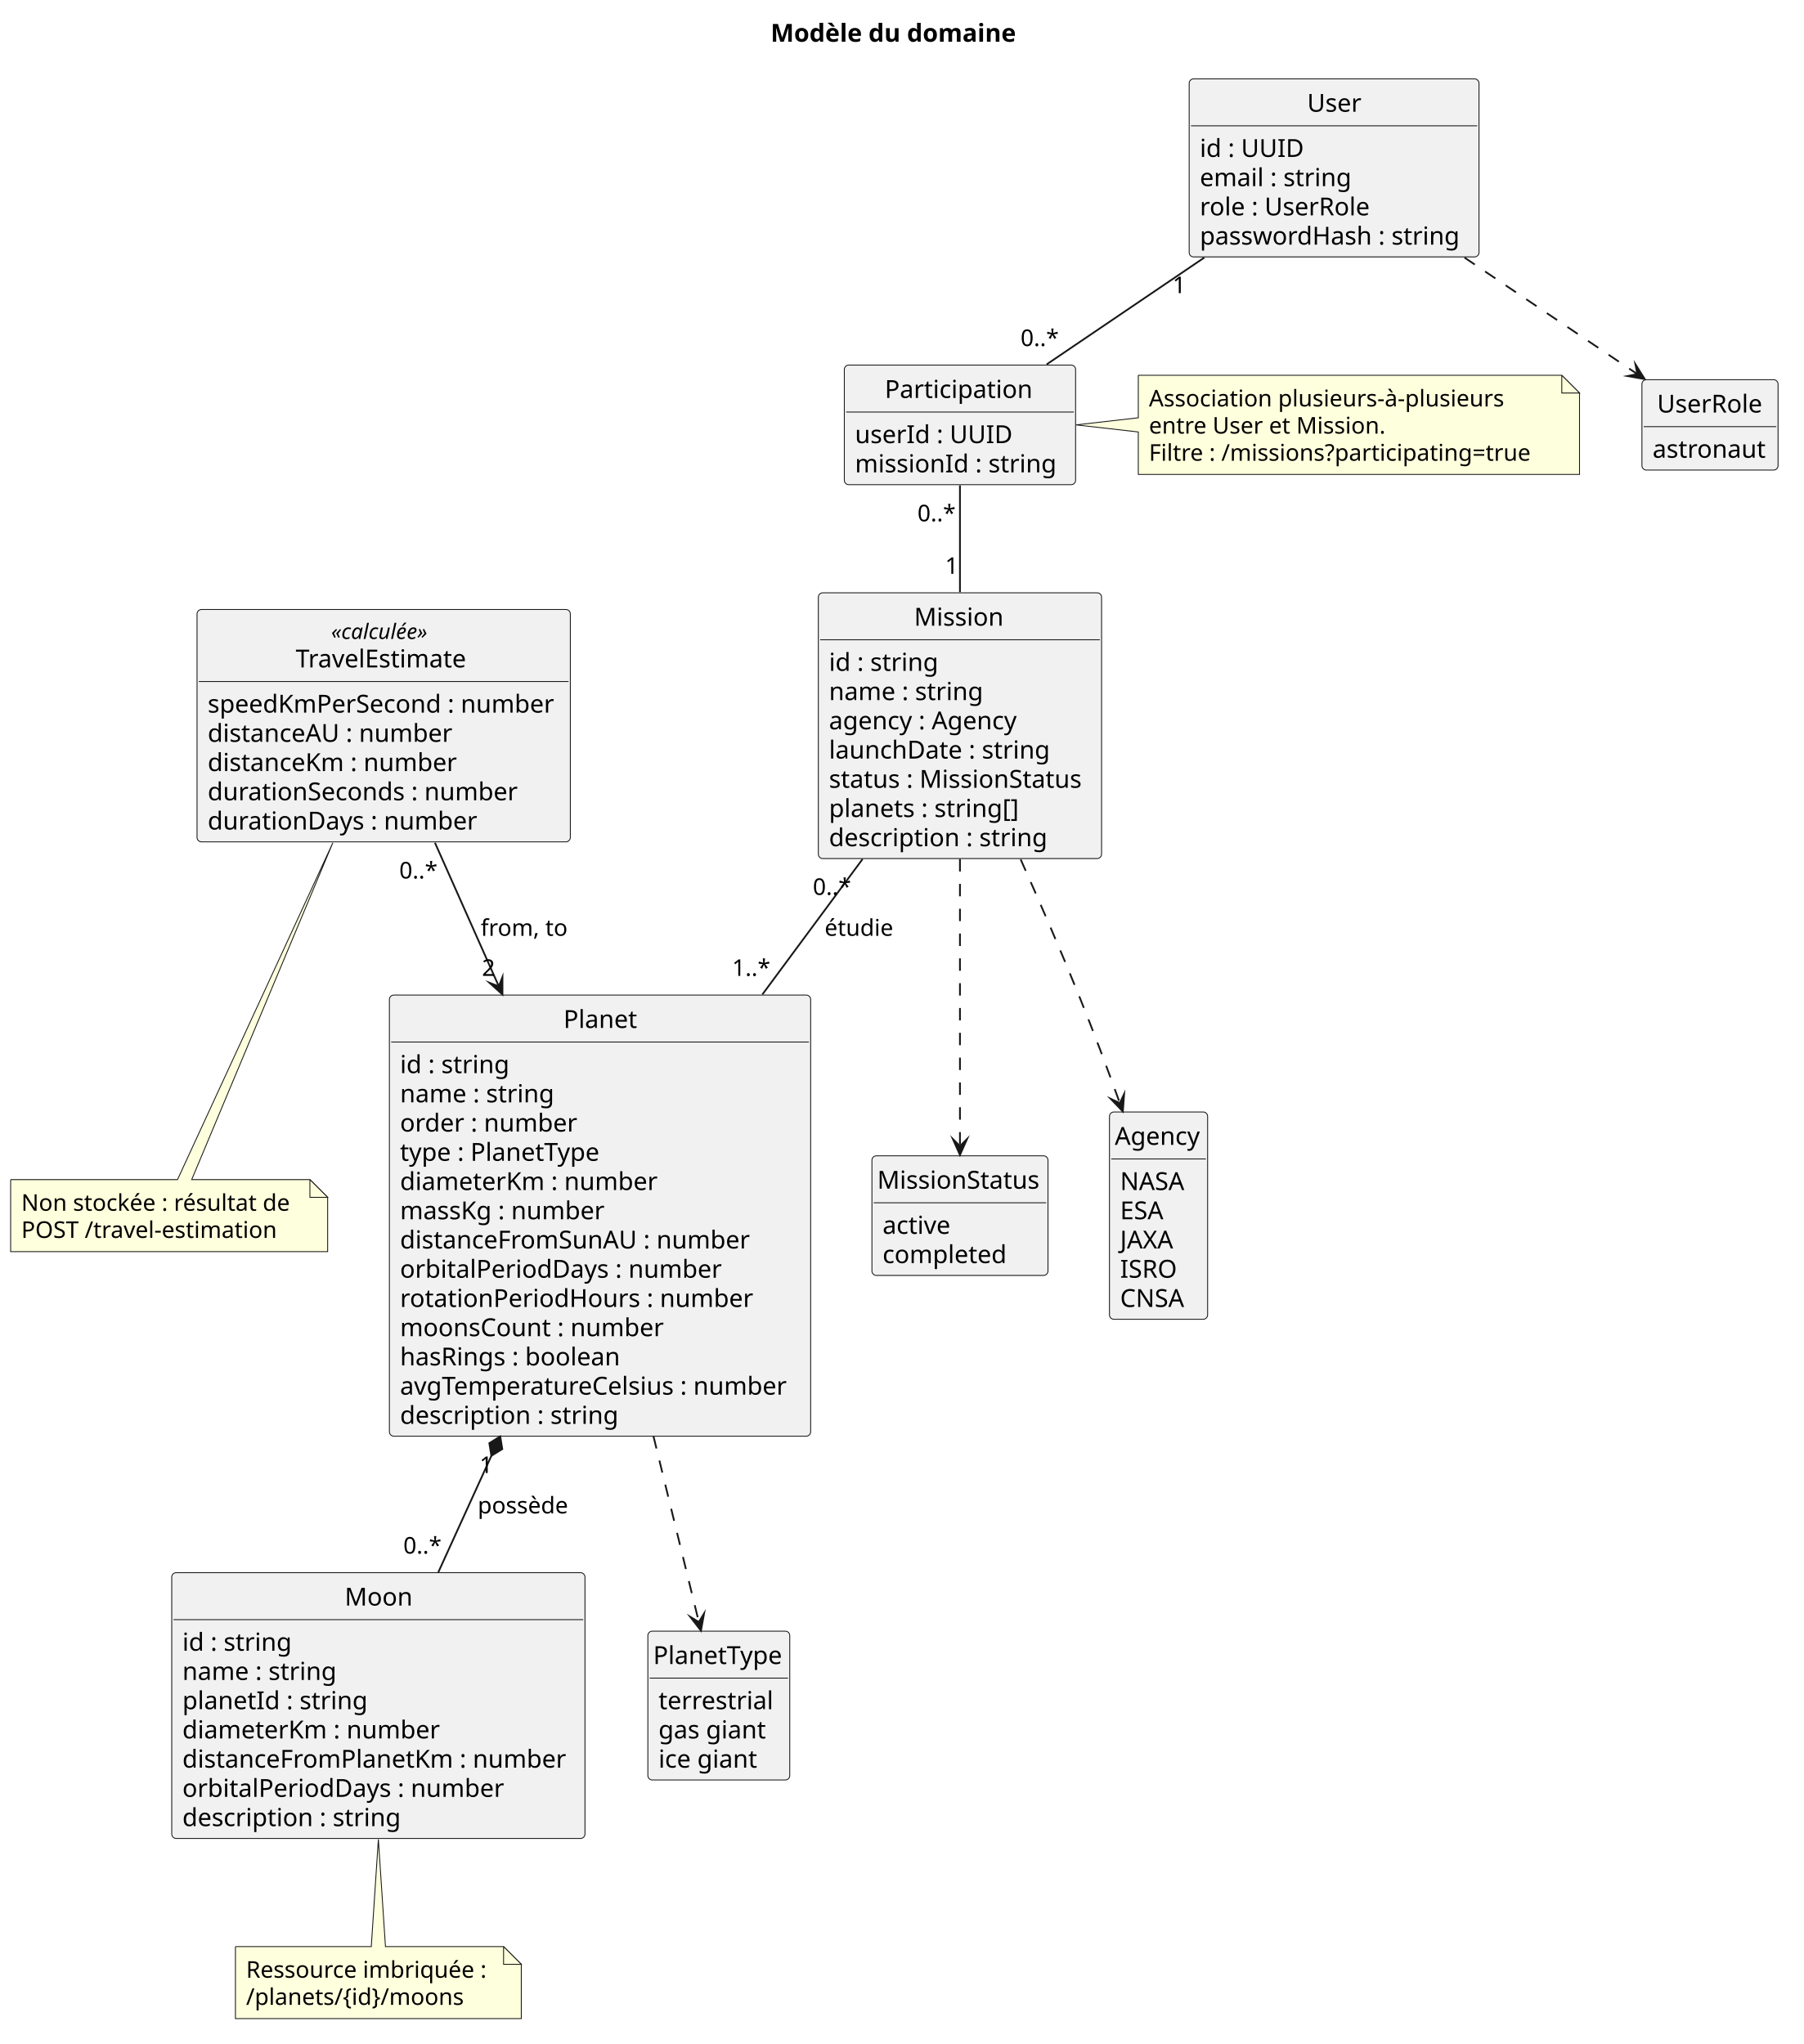
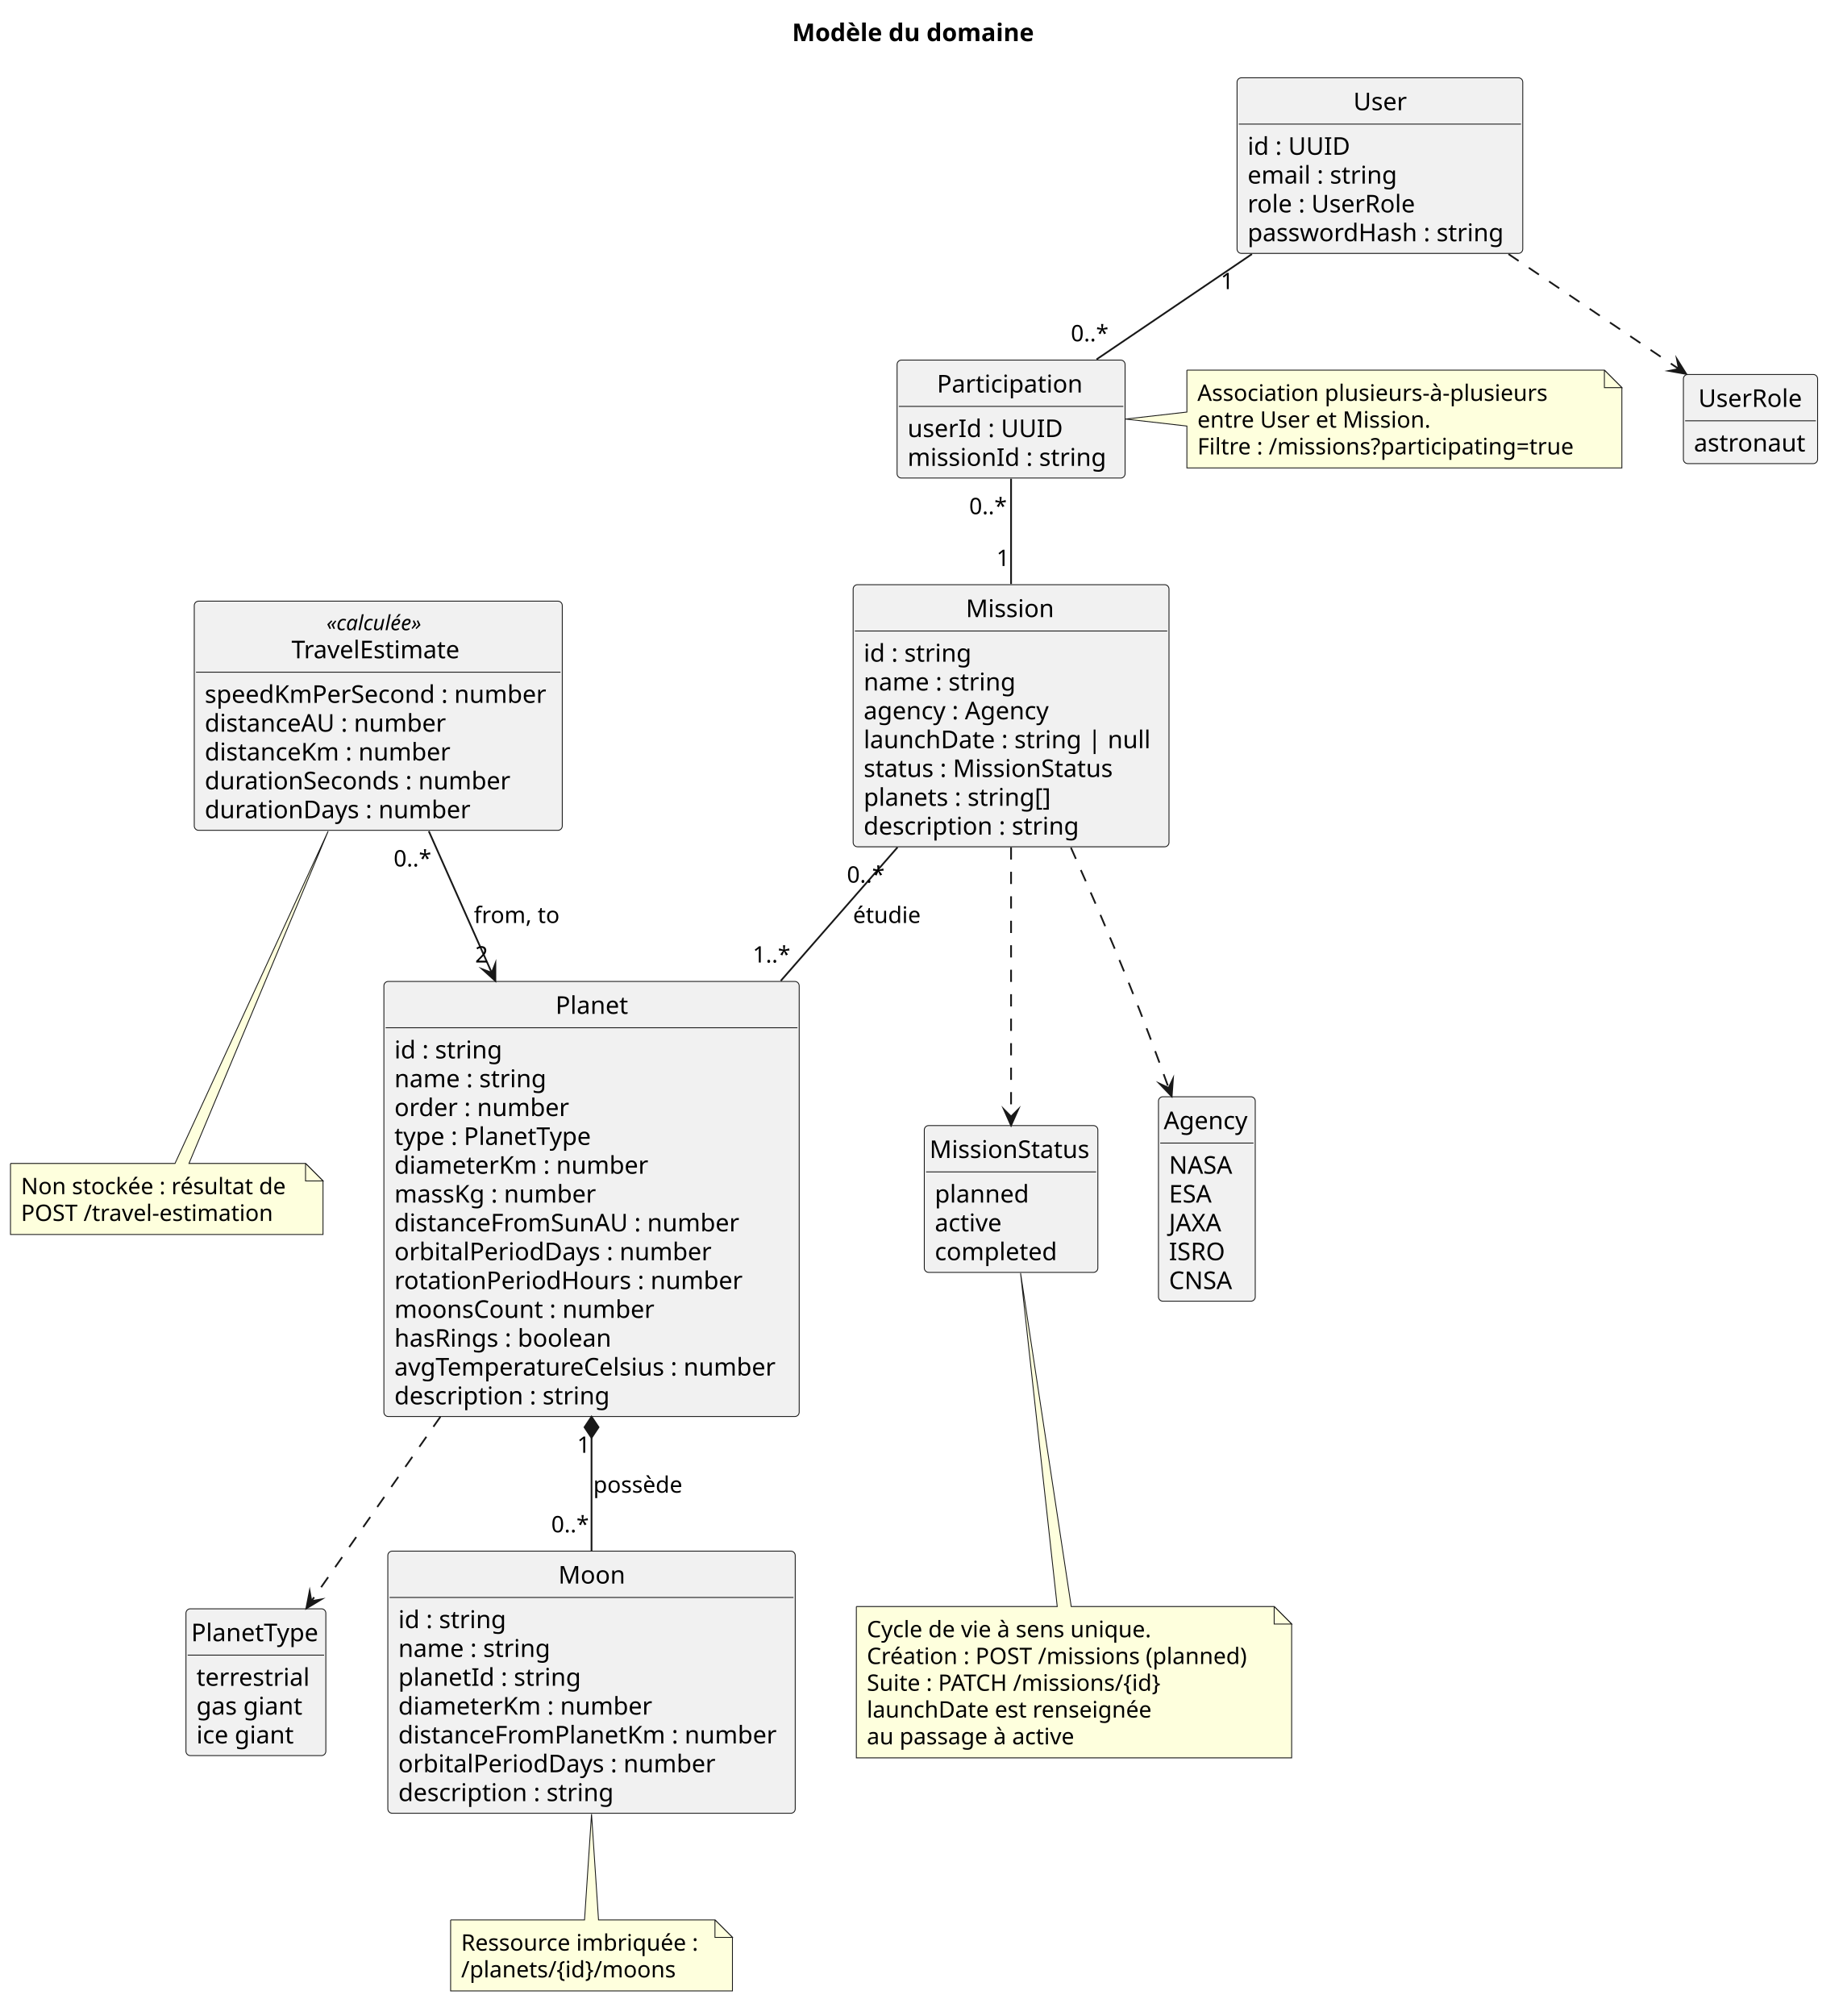
- <svg xmlns="http://www.w3.org/2000/svg" version="1.1" data-diagram-type="CLASS" style="width:1017px;height:1153px;background:#FFFFFF;" width="1017px" height="1153px" viewBox="0 0 1017 1153" zoomAndPan="magnify" preserveAspectRatio="none" contentStyleType="text/css">
+ <svg xmlns="http://www.w3.org/2000/svg" version="1.1" data-diagram-type="CLASS" style="width:1054px;height:1153px;background:#FFFFFF;" width="1054px" height="1153px" viewBox="0 0 1054 1153" zoomAndPan="magnify" preserveAspectRatio="none" contentStyleType="text/css">
  <defs />
  <g font-family="sans-serif" lengthAdjust="spacing">
    <g class="title" data-source-line="1">
-       <text x="434.609" y="23.535" fill="#000" font-size="14" textLength="141.559" font-weight="700">Modèle du domaine</text>
+       <text x="453.109" y="23.535" fill="#000" font-size="14" textLength="141.559" font-weight="700">Modèle du domaine</text>
    </g>
    <g class="entity" data-qualified-name="Planet" id="ent0001" data-source-line="7">
      <rect x="219.61" y="561.308" width="237.572" height="248.836" fill="#F1F1F1" style="stroke:#181818;stroke-width:0.5;" rx="2.5" ry="2.5" />
      <text x="317.776" y="579.843" fill="#000" font-size="14" textLength="41.241">Planet</text>
      <line x1="220.61" y1="587.797" x2="456.182" y2="587.797" style="stroke:#181818;stroke-width:0.5;" />
      <text x="225.61" y="605.332" fill="#000" font-size="14" textLength="65.714">id : string</text>
      <text x="225.61" y="621.82" fill="#000" font-size="14" textLength="90.146">name : string</text>
      <text x="225.61" y="638.308" fill="#000" font-size="14" textLength="102.744">order : number</text>
      <text x="225.61" y="654.797" fill="#000" font-size="14" textLength="116.471">type : PlanetType</text>
      <text x="225.61" y="671.285" fill="#000" font-size="14" textLength="148.511">diameterKm : number</text>
      <text x="225.61" y="687.773" fill="#000" font-size="14" textLength="119.021">massKg : number</text>
      <text x="225.61" y="704.261" fill="#000" font-size="14" textLength="201.879">distanceFromSunAU : number</text>
      <text x="225.61" y="720.75" fill="#000" font-size="14" textLength="185.671">orbitalPeriodDays : number</text>
      <text x="225.61" y="737.238" fill="#000" font-size="14" textLength="203.109">rotationPeriodHours : number</text>
      <text x="225.61" y="753.726" fill="#000" font-size="14" textLength="153.07">moonsCount : number</text>
      <text x="225.61" y="770.215" fill="#000" font-size="14" textLength="128.577">hasRings : boolean</text>
      <text x="225.61" y="786.703" fill="#000" font-size="14" textLength="225.572">avgTemperatureCelsius : number</text>
      <text x="225.61" y="803.191" fill="#000" font-size="14" textLength="128.933">description : string</text>
    </g>
    <g class="entity" data-qualified-name="Moon" id="ent0002" data-source-line="23">
-       <rect x="96.86" y="887.138" width="233.054" height="149.906" fill="#F1F1F1" style="stroke:#181818;stroke-width:0.5;" rx="2.5" ry="2.5" />
-       <text x="194.414" y="905.673" fill="#000" font-size="14" textLength="37.946">Moon</text>
-       <line x1="97.86" y1="913.627" x2="328.914" y2="913.627" style="stroke:#181818;stroke-width:0.5;" />
-       <text x="102.86" y="931.162" fill="#000" font-size="14" textLength="65.714">id : string</text>
-       <text x="102.86" y="947.65" fill="#000" font-size="14" textLength="90.146">name : string</text>
-       <text x="102.86" y="964.138" fill="#000" font-size="14" textLength="108.015">planetId : string</text>
-       <text x="102.86" y="980.627" fill="#000" font-size="14" textLength="148.511">diameterKm : number</text>
-       <text x="102.86" y="997.115" fill="#000" font-size="14" textLength="221.054">distanceFromPlanetKm : number</text>
-       <text x="102.86" y="1013.603" fill="#000" font-size="14" textLength="185.671">orbitalPeriodDays : number</text>
-       <text x="102.86" y="1030.091" fill="#000" font-size="14" textLength="128.933">description : string</text>
+       <rect x="221.86" y="887.138" width="233.054" height="149.906" fill="#F1F1F1" style="stroke:#181818;stroke-width:0.5;" rx="2.5" ry="2.5" />
+       <text x="319.414" y="905.673" fill="#000" font-size="14" textLength="37.946">Moon</text>
+       <line x1="222.86" y1="913.627" x2="453.914" y2="913.627" style="stroke:#181818;stroke-width:0.5;" />
+       <text x="227.86" y="931.162" fill="#000" font-size="14" textLength="65.714">id : string</text>
+       <text x="227.86" y="947.65" fill="#000" font-size="14" textLength="90.146">name : string</text>
+       <text x="227.86" y="964.138" fill="#000" font-size="14" textLength="108.015">planetId : string</text>
+       <text x="227.86" y="980.627" fill="#000" font-size="14" textLength="148.511">diameterKm : number</text>
+       <text x="227.86" y="997.115" fill="#000" font-size="14" textLength="221.054">distanceFromPlanetKm : number</text>
+       <text x="227.86" y="1013.603" fill="#000" font-size="14" textLength="185.671">orbitalPeriodDays : number</text>
+       <text x="227.86" y="1030.091" fill="#000" font-size="14" textLength="128.933">description : string</text>
    </g>
    <g class="entity" data-qualified-name="Mission" id="ent0003" data-source-line="33">
-       <rect x="461.52" y="334.398" width="159.738" height="149.906" fill="#F1F1F1" style="stroke:#181818;stroke-width:0.5;" rx="2.5" ry="2.5" />
-       <text x="515.532" y="352.933" fill="#000" font-size="14" textLength="51.714">Mission</text>
-       <line x1="462.52" y1="360.887" x2="620.258" y2="360.887" style="stroke:#181818;stroke-width:0.5;" />
-       <text x="467.52" y="378.422" fill="#000" font-size="14" textLength="65.714">id : string</text>
-       <text x="467.52" y="394.91" fill="#000" font-size="14" textLength="90.146">name : string</text>
-       <text x="467.52" y="411.398" fill="#000" font-size="14" textLength="110.086">agency : Agency</text>
-       <text x="467.52" y="427.887" fill="#000" font-size="14" textLength="129.124">launchDate : string</text>
-       <text x="467.52" y="444.375" fill="#000" font-size="14" textLength="147.738">status : MissionStatus</text>
-       <text x="467.52" y="460.863" fill="#000" font-size="14" textLength="111.412">planets : string[]</text>
-       <text x="467.52" y="477.351" fill="#000" font-size="14" textLength="128.933">description : string</text>
+       <rect x="488.05" y="334.398" width="180.684" height="149.906" fill="#F1F1F1" style="stroke:#181818;stroke-width:0.5;" rx="2.5" ry="2.5" />
+       <text x="552.535" y="352.933" fill="#000" font-size="14" textLength="51.714">Mission</text>
+       <line x1="489.05" y1="360.887" x2="667.734" y2="360.887" style="stroke:#181818;stroke-width:0.5;" />
+       <text x="494.05" y="378.422" fill="#000" font-size="14" textLength="65.714">id : string</text>
+       <text x="494.05" y="394.91" fill="#000" font-size="14" textLength="90.146">name : string</text>
+       <text x="494.05" y="411.398" fill="#000" font-size="14" textLength="110.086">agency : Agency</text>
+       <text x="494.05" y="427.887" fill="#000" font-size="14" textLength="168.684">launchDate : string | null</text>
+       <text x="494.05" y="444.375" fill="#000" font-size="14" textLength="147.738">status : MissionStatus</text>
+       <text x="494.05" y="460.863" fill="#000" font-size="14" textLength="111.412">planets : string[]</text>
+       <text x="494.05" y="477.351" fill="#000" font-size="14" textLength="128.933">description : string</text>
    </g>
    <g class="entity" data-qualified-name="User" id="ent0004" data-source-line="43">
-       <rect x="670.67" y="44.488" width="163.443" height="100.441" fill="#F1F1F1" style="stroke:#181818;stroke-width:0.5;" rx="2.5" ry="2.5" />
-       <text x="737.209" y="63.023" fill="#000" font-size="14" textLength="30.365">User</text>
-       <line x1="671.67" y1="70.977" x2="833.113" y2="70.977" style="stroke:#181818;stroke-width:0.5;" />
-       <text x="676.67" y="88.512" fill="#000" font-size="14" textLength="60.067">id : UUID</text>
-       <text x="676.67" y="105" fill="#000" font-size="14" textLength="89.551">email : string</text>
-       <text x="676.67" y="121.488" fill="#000" font-size="14" textLength="99.128">role : UserRole</text>
-       <text x="676.67" y="137.977" fill="#000" font-size="14" textLength="151.443">passwordHash : string</text>
+       <rect x="707.67" y="44.488" width="163.443" height="100.441" fill="#F1F1F1" style="stroke:#181818;stroke-width:0.5;" rx="2.5" ry="2.5" />
+       <text x="774.209" y="63.023" fill="#000" font-size="14" textLength="30.365">User</text>
+       <line x1="708.67" y1="70.977" x2="870.113" y2="70.977" style="stroke:#181818;stroke-width:0.5;" />
+       <text x="713.67" y="88.512" fill="#000" font-size="14" textLength="60.067">id : UUID</text>
+       <text x="713.67" y="105" fill="#000" font-size="14" textLength="89.551">email : string</text>
+       <text x="713.67" y="121.488" fill="#000" font-size="14" textLength="99.128">role : UserRole</text>
+       <text x="713.67" y="137.977" fill="#000" font-size="14" textLength="151.443">passwordHash : string</text>
    </g>
    <g class="entity" data-qualified-name="Participation" id="ent0005" data-source-line="50">
-       <rect x="476.18" y="205.938" width="130.426" height="67.465" fill="#F1F1F1" style="stroke:#181818;stroke-width:0.5;" rx="2.5" ry="2.5" />
-       <text x="498.986" y="224.473" fill="#000" font-size="14" textLength="84.813">Participation</text>
-       <line x1="477.18" y1="232.427" x2="605.606" y2="232.427" style="stroke:#181818;stroke-width:0.5;" />
-       <text x="482.18" y="249.962" fill="#000" font-size="14" textLength="89.407">userId : UUID</text>
-       <text x="482.18" y="266.45" fill="#000" font-size="14" textLength="118.426">missionId : string</text>
+       <rect x="513.18" y="205.938" width="130.426" height="67.465" fill="#F1F1F1" style="stroke:#181818;stroke-width:0.5;" rx="2.5" ry="2.5" />
+       <text x="535.986" y="224.473" fill="#000" font-size="14" textLength="84.813">Participation</text>
+       <line x1="514.18" y1="232.427" x2="642.606" y2="232.427" style="stroke:#181818;stroke-width:0.5;" />
+       <text x="519.18" y="249.962" fill="#000" font-size="14" textLength="89.407">userId : UUID</text>
+       <text x="519.18" y="266.45" fill="#000" font-size="14" textLength="118.426">missionId : string</text>
    </g>
    <g class="entity" data-qualified-name="TravelEstimate" id="ent0006" data-source-line="55">
      <rect x="111.13" y="343.818" width="210.522" height="131.063" fill="#F1F1F1" style="stroke:#181818;stroke-width:0.5;" rx="2.5" ry="2.5" />
      <text x="186.766" y="360.42" fill="#000" font-size="12" textLength="59.25" font-style="italic">«calculée»</text>
      <text x="166.766" y="376.486" fill="#000" font-size="14" textLength="99.251">TravelEstimate</text>
      <line x1="112.13" y1="384.439" x2="320.652" y2="384.439" style="stroke:#181818;stroke-width:0.5;" />
      <text x="117.13" y="401.975" fill="#000" font-size="14" textLength="198.522">speedKmPerSecond : number</text>
      <text x="117.13" y="418.463" fill="#000" font-size="14" textLength="142.058">distanceAU : number</text>
      <text x="117.13" y="434.951" fill="#000" font-size="14" textLength="144.908">distanceKm : number</text>
      <text x="117.13" y="451.439" fill="#000" font-size="14" textLength="179.354">durationSeconds : number</text>
      <text x="117.13" y="467.928" fill="#000" font-size="14" textLength="156.276">durationDays : number</text>
    </g>
    <g class="entity" data-qualified-name="PlanetType" id="ent0007" data-source-line="63">
-       <rect x="365.38" y="920.118" width="80.02" height="83.953" fill="#F1F1F1" style="stroke:#181818;stroke-width:0.5;" rx="2.5" ry="2.5" />
-       <text x="368.38" y="938.653" fill="#000" font-size="14" textLength="74.02">PlanetType</text>
-       <line x1="366.38" y1="946.607" x2="444.4" y2="946.607" style="stroke:#181818;stroke-width:0.5;" />
-       <text x="371.38" y="964.142" fill="#000" font-size="14" textLength="66.22">terrestrial</text>
-       <text x="371.38" y="980.63" fill="#000" font-size="14" textLength="62.46">gas giant</text>
-       <text x="371.38" y="997.118" fill="#000" font-size="14" textLength="57.88">ice giant</text>
+       <rect x="106.38" y="920.118" width="80.02" height="83.953" fill="#F1F1F1" style="stroke:#181818;stroke-width:0.5;" rx="2.5" ry="2.5" />
+       <text x="109.38" y="938.653" fill="#000" font-size="14" textLength="74.02">PlanetType</text>
+       <line x1="107.38" y1="946.607" x2="185.4" y2="946.607" style="stroke:#181818;stroke-width:0.5;" />
+       <text x="112.38" y="964.142" fill="#000" font-size="14" textLength="66.22">terrestrial</text>
+       <text x="112.38" y="980.63" fill="#000" font-size="14" textLength="62.46">gas giant</text>
+       <text x="112.38" y="997.118" fill="#000" font-size="14" textLength="57.88">ice giant</text>
    </g>
    <g class="entity" data-qualified-name="Agency" id="ent0008" data-source-line="69">
-       <rect x="625.71" y="627.258" width="55.362" height="116.93" fill="#F1F1F1" style="stroke:#181818;stroke-width:0.5;" rx="2.5" ry="2.5" />
-       <text x="628.71" y="645.793" fill="#000" font-size="14" textLength="49.362">Agency</text>
-       <line x1="626.71" y1="653.747" x2="680.072" y2="653.747" style="stroke:#181818;stroke-width:0.5;" />
-       <text x="631.71" y="671.282" fill="#000" font-size="14" textLength="37.201">NASA</text>
-       <text x="631.71" y="687.77" fill="#000" font-size="14" textLength="24.787">ESA</text>
-       <text x="631.71" y="704.258" fill="#000" font-size="14" textLength="32.437">JAXA</text>
-       <text x="631.71" y="720.747" fill="#000" font-size="14" textLength="31.302">ISRO</text>
-       <text x="631.71" y="737.235" fill="#000" font-size="14" textLength="37.229">CNSA</text>
+       <rect x="662.71" y="627.258" width="55.362" height="116.93" fill="#F1F1F1" style="stroke:#181818;stroke-width:0.5;" rx="2.5" ry="2.5" />
+       <text x="665.71" y="645.793" fill="#000" font-size="14" textLength="49.362">Agency</text>
+       <line x1="663.71" y1="653.747" x2="717.072" y2="653.747" style="stroke:#181818;stroke-width:0.5;" />
+       <text x="668.71" y="671.282" fill="#000" font-size="14" textLength="37.201">NASA</text>
+       <text x="668.71" y="687.77" fill="#000" font-size="14" textLength="24.787">ESA</text>
+       <text x="668.71" y="704.258" fill="#000" font-size="14" textLength="32.437">JAXA</text>
+       <text x="668.71" y="720.747" fill="#000" font-size="14" textLength="31.302">ISRO</text>
+       <text x="668.71" y="737.235" fill="#000" font-size="14" textLength="37.229">CNSA</text>
    </g>
    <g class="entity" data-qualified-name="MissionStatus" id="ent0009" data-source-line="77">
-       <rect x="491.75" y="651.988" width="99.283" height="67.465" fill="#F1F1F1" style="stroke:#181818;stroke-width:0.5;" rx="2.5" ry="2.5" />
-       <text x="494.75" y="670.523" fill="#000" font-size="14" textLength="93.283">MissionStatus</text>
-       <line x1="492.75" y1="678.477" x2="590.033" y2="678.477" style="stroke:#181818;stroke-width:0.5;" />
-       <text x="497.75" y="696.012" fill="#000" font-size="14" textLength="39.231">active</text>
-       <text x="497.75" y="712.5" fill="#000" font-size="14" textLength="71.347">completed</text>
+       <rect x="528.75" y="643.748" width="99.283" height="83.953" fill="#F1F1F1" style="stroke:#181818;stroke-width:0.5;" rx="2.5" ry="2.5" />
+       <text x="531.75" y="662.283" fill="#000" font-size="14" textLength="93.283">MissionStatus</text>
+       <line x1="529.75" y1="670.237" x2="627.033" y2="670.237" style="stroke:#181818;stroke-width:0.5;" />
+       <text x="534.75" y="687.772" fill="#000" font-size="14" textLength="54.578">planned</text>
+       <text x="534.75" y="704.26" fill="#000" font-size="14" textLength="39.231">active</text>
+       <text x="534.75" y="720.748" fill="#000" font-size="14" textLength="71.347">completed</text>
    </g>
-     <g class="entity" data-qualified-name="UserRole" id="ent0010" data-source-line="82">
-       <rect x="926" y="214.178" width="76.777" height="50.977" fill="#F1F1F1" style="stroke:#181818;stroke-width:0.5;" rx="2.5" ry="2.5" />
-       <text x="934.557" y="232.713" fill="#000" font-size="14" textLength="59.664">UserRole</text>
-       <line x1="927" y1="240.667" x2="1001.777" y2="240.667" style="stroke:#181818;stroke-width:0.5;" />
-       <text x="932" y="258.202" fill="#000" font-size="14" textLength="64.777">astronaut</text>
+     <g class="entity" data-qualified-name="UserRole" id="ent0010" data-source-line="83">
+       <rect x="963" y="214.178" width="76.777" height="50.977" fill="#F1F1F1" style="stroke:#181818;stroke-width:0.5;" rx="2.5" ry="2.5" />
+       <text x="971.557" y="232.713" fill="#000" font-size="14" textLength="59.664">UserRole</text>
+       <line x1="964" y1="240.667" x2="1038.777" y2="240.667" style="stroke:#181818;stroke-width:0.5;" />
+       <text x="969" y="258.202" fill="#000" font-size="14" textLength="64.777">astronaut</text>
    </g>
-     <g class="entity" data-qualified-name="GMN20" id="ent0021" data-source-line="98">
-       <path d="M132.78,1098.048 L132.78,1138.669 A0,0 0 0 0 132.78,1138.669 L294,1138.669 A0,0 0 0 0 294,1138.669 L294,1108.048 L284,1098.048 L217.39,1098.048 L213.39,1037.518 L209.39,1098.048 L132.78,1098.048 A0,0 0 0 0 132.78,1098.048" style="stroke:#181818;stroke-width:0.5;" fill="#FEFFDD" />
-       <path d="M284,1098.048 L284,1108.048 L294,1108.048 L284,1098.048" style="stroke:#181818;stroke-width:0.5;" fill="#FEFFDD" />
-       <text x="138.78" y="1115.617" fill="#000" font-size="13" textLength="140.22">Ressource imbriquée :</text>
-       <text x="138.78" y="1130.927" fill="#000" font-size="13" textLength="129.568">/planets/{id}/moons</text>
+     <g class="entity" data-qualified-name="GMN20" id="ent0021" data-source-line="99">
+       <path d="M257.78,1098.048 L257.78,1138.669 A0,0 0 0 0 257.78,1138.669 L419,1138.669 A0,0 0 0 0 419,1138.669 L419,1108.048 L409,1098.048 L342.39,1098.048 L338.39,1037.518 L334.39,1098.048 L257.78,1098.048 A0,0 0 0 0 257.78,1098.048" style="stroke:#181818;stroke-width:0.5;" fill="#FEFFDD" />
+       <path d="M409,1098.048 L409,1108.048 L419,1108.048 L409,1098.048" style="stroke:#181818;stroke-width:0.5;" fill="#FEFFDD" />
+       <text x="263.78" y="1115.617" fill="#000" font-size="13" textLength="140.22">Ressource imbriquée :</text>
+       <text x="263.78" y="1130.927" fill="#000" font-size="13" textLength="129.568">/planets/{id}/moons</text>
    </g>
-     <g class="entity" data-qualified-name="GMN23" id="ent0024" data-source-line="103">
-       <path d="M641.97,211.698 L641.97,235.668 L606.87,239.668 L641.97,243.668 L641.97,267.63 A0,0 0 0 0 641.97,267.63 L890.806,267.63 A0,0 0 0 0 890.806,267.63 L890.806,221.698 L880.806,211.698 L641.97,211.698 A0,0 0 0 0 641.97,211.698" style="stroke:#181818;stroke-width:0.5;" fill="#FEFFDD" />
-       <path d="M880.806,211.698 L880.806,221.698 L890.806,221.698 L880.806,211.698" style="stroke:#181818;stroke-width:0.5;" fill="#FEFFDD" />
-       <text x="647.97" y="229.267" fill="#000" font-size="13" textLength="214.113">Association plusieurs-à-plusieurs</text>
-       <text x="647.97" y="244.577" fill="#000" font-size="13" textLength="137.509">entre User et Mission.</text>
-       <text x="647.97" y="259.888" fill="#000" font-size="13" textLength="227.836">Filtre : /missions?participating=true</text>
+     <g class="entity" data-qualified-name="GMN23" id="ent0024" data-source-line="104">
+       <path d="M678.97,211.698 L678.97,235.668 L643.87,239.668 L678.97,243.668 L678.97,267.63 A0,0 0 0 0 678.97,267.63 L927.806,267.63 A0,0 0 0 0 927.806,267.63 L927.806,221.698 L917.806,211.698 L678.97,211.698 A0,0 0 0 0 678.97,211.698" style="stroke:#181818;stroke-width:0.5;" fill="#FEFFDD" />
+       <path d="M917.806,211.698 L917.806,221.698 L927.806,221.698 L917.806,211.698" style="stroke:#181818;stroke-width:0.5;" fill="#FEFFDD" />
+       <text x="684.97" y="229.267" fill="#000" font-size="13" textLength="214.113">Association plusieurs-à-plusieurs</text>
+       <text x="684.97" y="244.577" fill="#000" font-size="13" textLength="137.509">entre User et Mission.</text>
+       <text x="684.97" y="259.888" fill="#000" font-size="13" textLength="227.836">Filtre : /missions?participating=true</text>
    </g>
-     <g class="entity" data-qualified-name="GMN26" id="ent0027" data-source-line="109">
+     <g class="entity" data-qualified-name="GMN26" id="ent0027" data-source-line="110">
+       <path d="M489.88,918.818 L489.88,1005.371 A0,0 0 0 0 489.88,1005.371 L738.901,1005.371 A0,0 0 0 0 738.901,1005.371 L738.901,928.818 L728.901,918.818 L612.8,918.818 L583.82,728.098 L604.8,918.818 L489.88,918.818 A0,0 0 0 0 489.88,918.818" style="stroke:#181818;stroke-width:0.5;" fill="#FEFFDD" />
+       <path d="M728.901,918.818 L728.901,928.818 L738.901,928.818 L728.901,918.818" style="stroke:#181818;stroke-width:0.5;" fill="#FEFFDD" />
+       <text x="495.88" y="936.387" fill="#000" font-size="13" textLength="170.409">Cycle de vie à sens unique.</text>
+       <text x="495.88" y="951.697" fill="#000" font-size="13" textLength="228.021">Création : POST /missions (planned)</text>
+       <text x="495.88" y="967.008" fill="#000" font-size="13" textLength="179.924">Suite : PATCH /missions/{id}</text>
+       <text x="495.88" y="982.318" fill="#000" font-size="13" textLength="166.696">launchDate est renseignée</text>
+       <text x="495.88" y="997.629" fill="#000" font-size="13" textLength="122.338">au passage à active</text>
+     </g>
+     <g class="entity" data-qualified-name="GMN29" id="ent0030" data-source-line="118">
      <path d="M6,665.408 L6,706.029 A0,0 0 0 0 6,706.029 L184.784,706.029 A0,0 0 0 0 184.784,706.029 L184.784,675.408 L174.784,665.408 L108.11,665.408 L187.72,475.378 L100.11,665.408 L6,665.408 A0,0 0 0 0 6,665.408" style="stroke:#181818;stroke-width:0.5;" fill="#FEFFDD" />
      <path d="M174.784,665.408 L174.784,675.408 L184.784,675.408 L174.784,665.408" style="stroke:#181818;stroke-width:0.5;" fill="#FEFFDD" />
      <text x="12" y="682.977" fill="#000" font-size="13" textLength="157.784">Non stockée : résultat de</text>
      <text x="12" y="698.287" fill="#000" font-size="13" textLength="152.528">POST /travel-estimation</text>
    </g>
-     <g class="link" data-entity-1="ent0001" data-entity-2="ent0002" id="lnk11" data-source-line="86" data-link-type="composition">
-       <path d="M277.132,821.187 C265.202,847.357 257.96,863.278 247.18,886.928" style="stroke:#181818;stroke-width:1;" fill="none" id="Planet-backto-Moon" codeLine="86" />
-       <polygon points="282.11,810.268,275.982,814.069,277.132,821.187,283.261,817.387,282.11,810.268" fill="#181818" style="stroke:#181818;stroke-width:1;stroke-linejoin:miter;stroke-miterlimit:10;" />
-       <text x="269.41" y="853.707" fill="#000" font-size="13" textLength="52.089">possède</text>
-       <text x="270.443" y="830.892" fill="#000" font-size="13">1</text>
-       <text x="227.459" y="876.375" fill="#000" font-size="13" textLength="22.712">0..*</text>
+     <g class="link" data-entity-1="ent0001" data-entity-2="ent0002" id="lnk11" data-source-line="87" data-link-type="composition">
+       <path d="M338.39,822.268 C338.39,848.438 338.39,863.278 338.39,886.928" style="stroke:#181818;stroke-width:1;" fill="none" id="Planet-backto-Moon" codeLine="87" />
+       <polygon points="338.39,810.268,334.39,816.268,338.39,822.268,342.39,816.268,338.39,810.268" fill="#181818" style="stroke:#181818;stroke-width:1;stroke-linejoin:miter;stroke-miterlimit:10;" />
+       <text x="339.39" y="853.707" fill="#000" font-size="13" textLength="52.089">possède</text>
+       <text x="330.153" y="830.892" fill="#000" font-size="13">1</text>
+       <text x="315.343" y="876.375" fill="#000" font-size="13" textLength="22.712">0..*</text>
    </g>
-     <g class="link" data-entity-1="ent0003" data-entity-2="ent0001" id="lnk12" data-source-line="87" data-link-type="association">
-       <path d="M486.46,484.598 C469.02,508.168 449.24,534.898 429.95,560.978" style="stroke:#181818;stroke-width:1;" fill="none" id="Mission-Planet" codeLine="87" />
-       <text x="465.04" y="527.877" fill="#000" font-size="13" textLength="39.355">étudie</text>
-       <text x="458.415" y="504.809" fill="#000" font-size="13" textLength="22.712">0..*</text>
-       <text x="412.88" y="550.497" fill="#000" font-size="13" textLength="22.712">1..*</text>
+     <g class="link" data-entity-1="ent0003" data-entity-2="ent0001" id="lnk12" data-source-line="88" data-link-type="association">
+       <path d="M513.44,484.598 C492.83,508.168 469.45,534.898 446.64,560.978" style="stroke:#181818;stroke-width:1;" fill="none" id="Mission-Planet" codeLine="88" />
+       <text x="487.95" y="527.877" fill="#000" font-size="13" textLength="39.355">étudie</text>
+       <text x="484.471" y="504.809" fill="#000" font-size="13" textLength="22.712">0..*</text>
+       <text x="430.587" y="550.497" fill="#000" font-size="13" textLength="22.712">1..*</text>
    </g>
-     <g class="link" data-entity-1="ent0004" data-entity-2="ent0005" id="lnk13" data-source-line="88" data-link-type="association">
-       <path d="M679.19,145.308 C649.79,165.228 616.68,187.658 590.29,205.538" style="stroke:#181818;stroke-width:1;" fill="none" id="User-Participation" codeLine="88" />
-       <text x="661.313" y="165.341" fill="#000" font-size="13">1</text>
-       <text x="575.582" y="195.2" fill="#000" font-size="13" textLength="22.712">0..*</text>
+     <g class="link" data-entity-1="ent0004" data-entity-2="ent0005" id="lnk13" data-source-line="89" data-link-type="association">
+       <path d="M716.19,145.308 C686.79,165.228 653.68,187.658 627.29,205.538" style="stroke:#181818;stroke-width:1;" fill="none" id="User-Participation" codeLine="89" />
+       <text x="698.313" y="165.341" fill="#000" font-size="13">1</text>
+       <text x="612.582" y="195.2" fill="#000" font-size="13" textLength="22.712">0..*</text>
    </g>
-     <g class="link" data-entity-1="ent0005" data-entity-2="ent0003" id="lnk14" data-source-line="89" data-link-type="association">
-       <path d="M541.39,273.798 C541.39,291.068 541.39,312.948 541.39,334.018" style="stroke:#181818;stroke-width:1;" fill="none" id="Participation-Mission" codeLine="89" />
-       <text x="517.427" y="294.07" fill="#000" font-size="13" textLength="22.712">0..*</text>
-       <text x="533.019" y="323.706" fill="#000" font-size="13">1</text>
+     <g class="link" data-entity-1="ent0005" data-entity-2="ent0003" id="lnk14" data-source-line="90" data-link-type="association">
+       <path d="M578.39,273.798 C578.39,291.068 578.39,312.948 578.39,334.018" style="stroke:#181818;stroke-width:1;" fill="none" id="Participation-Mission" codeLine="90" />
+       <text x="554.427" y="294.07" fill="#000" font-size="13" textLength="22.712">0..*</text>
+       <text x="570.019" y="323.706" fill="#000" font-size="13">1</text>
    </g>
-     <g class="link" data-entity-1="ent0006" data-entity-2="ent0001" id="lnk15" data-source-line="90" data-link-type="dependency">
-       <path d="M245.3,475.378 C256.72,501.048 268.198,526.86 281.338,556.41" style="stroke:#181818;stroke-width:1;" fill="none" id="TravelEstimate-to-Planet" codeLine="90" />
+     <g class="link" data-entity-1="ent0006" data-entity-2="ent0001" id="lnk15" data-source-line="91" data-link-type="dependency">
+       <path d="M245.3,475.378 C256.72,501.048 268.198,526.86 281.338,556.41" style="stroke:#181818;stroke-width:1;" fill="none" id="TravelEstimate-to-Planet" codeLine="91" />
      <polygon points="283.37,560.978,283.368,551.129,281.338,556.41,276.058,554.38,283.37,560.978" fill="#181818" style="stroke:#181818;stroke-width:1;stroke-linejoin:miter;stroke-miterlimit:10;" />
      <text x="271.09" y="527.877" fill="#000" font-size="13" textLength="51.295">from, to</text>
      <text x="225.184" y="495.545" fill="#000" font-size="13" textLength="22.712">0..*</text>
      <text x="271.78" y="550.497" fill="#000" font-size="13">2</text>
    </g>
-     <g class="link" data-entity-1="ent0001" data-entity-2="ent0007" id="lnk16" data-source-line="92" data-link-type="dependency">
-       <path d="M368.56,810.268 C378.18,849.658 386.983,885.721 394.133,914.981" style="stroke:#181818;stroke-width:1;stroke-dasharray:7,7;" fill="none" id="Planet-to-PlanetType" codeLine="92" />
-       <polygon points="395.32,919.838,397.069,910.146,394.133,914.981,389.298,912.045,395.32,919.838" fill="#181818" style="stroke:#181818;stroke-width:1;stroke-linejoin:miter;stroke-miterlimit:10;" />
+     <g class="link" data-entity-1="ent0001" data-entity-2="ent0007" id="lnk16" data-source-line="93" data-link-type="dependency">
+       <path d="M251.94,810.268 C224.37,849.658 198.607,886.482 178.127,915.742" style="stroke:#181818;stroke-width:1;stroke-dasharray:7,7;" fill="none" id="Planet-to-PlanetType" codeLine="93" />
+       <polygon points="175.26,919.838,183.698,914.759,178.127,915.742,177.144,910.171,175.26,919.838" fill="#181818" style="stroke:#181818;stroke-width:1;stroke-linejoin:miter;stroke-miterlimit:10;" />
    </g>
-     <g class="link" data-entity-1="ent0003" data-entity-2="ent0008" id="lnk17" data-source-line="93" data-link-type="dependency">
-       <path d="M575.63,484.788 C586.46,509.038 598.25,536.178 608.39,561.308 C616.97,582.558 624.055,601.444 631.555,622.254" style="stroke:#181818;stroke-width:1;stroke-dasharray:7,7;" fill="none" id="Mission-to-Agency" codeLine="93" />
-       <polygon points="633.25,626.958,633.962,617.135,631.555,622.254,626.435,619.848,633.25,626.958" fill="#181818" style="stroke:#181818;stroke-width:1;stroke-linejoin:miter;stroke-miterlimit:10;" />
+     <g class="link" data-entity-1="ent0003" data-entity-2="ent0008" id="lnk17" data-source-line="94" data-link-type="dependency">
+       <path d="M612.63,484.788 C623.46,509.038 635.25,536.178 645.39,561.308 C653.97,582.558 661.055,601.444 668.555,622.254" style="stroke:#181818;stroke-width:1;stroke-dasharray:7,7;" fill="none" id="Mission-to-Agency" codeLine="94" />
+       <polygon points="670.25,626.958,670.962,617.135,668.555,622.254,663.435,619.848,670.25,626.958" fill="#181818" style="stroke:#181818;stroke-width:1;stroke-linejoin:miter;stroke-miterlimit:10;" />
    </g>
-     <g class="link" data-entity-1="ent0003" data-entity-2="ent0009" id="lnk18" data-source-line="94" data-link-type="dependency">
-       <path d="M541.39,484.598 C541.39,539.038 541.39,605.348 541.39,646.498" style="stroke:#181818;stroke-width:1;stroke-dasharray:7,7;" fill="none" id="Mission-to-MissionStatus" codeLine="94" />
-       <polygon points="541.39,651.498,545.39,642.498,541.39,646.498,537.39,642.498,541.39,651.498" fill="#181818" style="stroke:#181818;stroke-width:1;stroke-linejoin:miter;stroke-miterlimit:10;" />
+     <g class="link" data-entity-1="ent0003" data-entity-2="ent0009" id="lnk18" data-source-line="95" data-link-type="dependency">
+       <path d="M578.39,484.598 C578.39,535.698 578.39,596.678 578.39,638.608" style="stroke:#181818;stroke-width:1;stroke-dasharray:7,7;" fill="none" id="Mission-to-MissionStatus" codeLine="95" />
+       <polygon points="578.39,643.608,582.39,634.608,578.39,638.608,574.39,634.608,578.39,643.608" fill="#181818" style="stroke:#181818;stroke-width:1;stroke-linejoin:miter;stroke-miterlimit:10;" />
    </g>
-     <g class="link" data-entity-1="ent0004" data-entity-2="ent0010" id="lnk19" data-source-line="95" data-link-type="dependency">
-       <path d="M825.94,145.308 C860.27,168.458 895.464,192.193 923.424,211.043" style="stroke:#181818;stroke-width:1;stroke-dasharray:7,7;" fill="none" id="User-to-UserRole" codeLine="95" />
-       <polygon points="927.57,213.838,922.344,205.491,923.424,211.043,917.871,212.124,927.57,213.838" fill="#181818" style="stroke:#181818;stroke-width:1;stroke-linejoin:miter;stroke-miterlimit:10;" />
+     <g class="link" data-entity-1="ent0004" data-entity-2="ent0010" id="lnk19" data-source-line="96" data-link-type="dependency">
+       <path d="M862.94,145.308 C897.27,168.458 932.464,192.193 960.424,211.043" style="stroke:#181818;stroke-width:1;stroke-dasharray:7,7;" fill="none" id="User-to-UserRole" codeLine="96" />
+       <polygon points="964.57,213.838,959.344,205.491,960.424,211.043,954.871,212.124,964.57,213.838" fill="#181818" style="stroke:#181818;stroke-width:1;stroke-linejoin:miter;stroke-miterlimit:10;" />
    </g>
  </g>
</svg>
